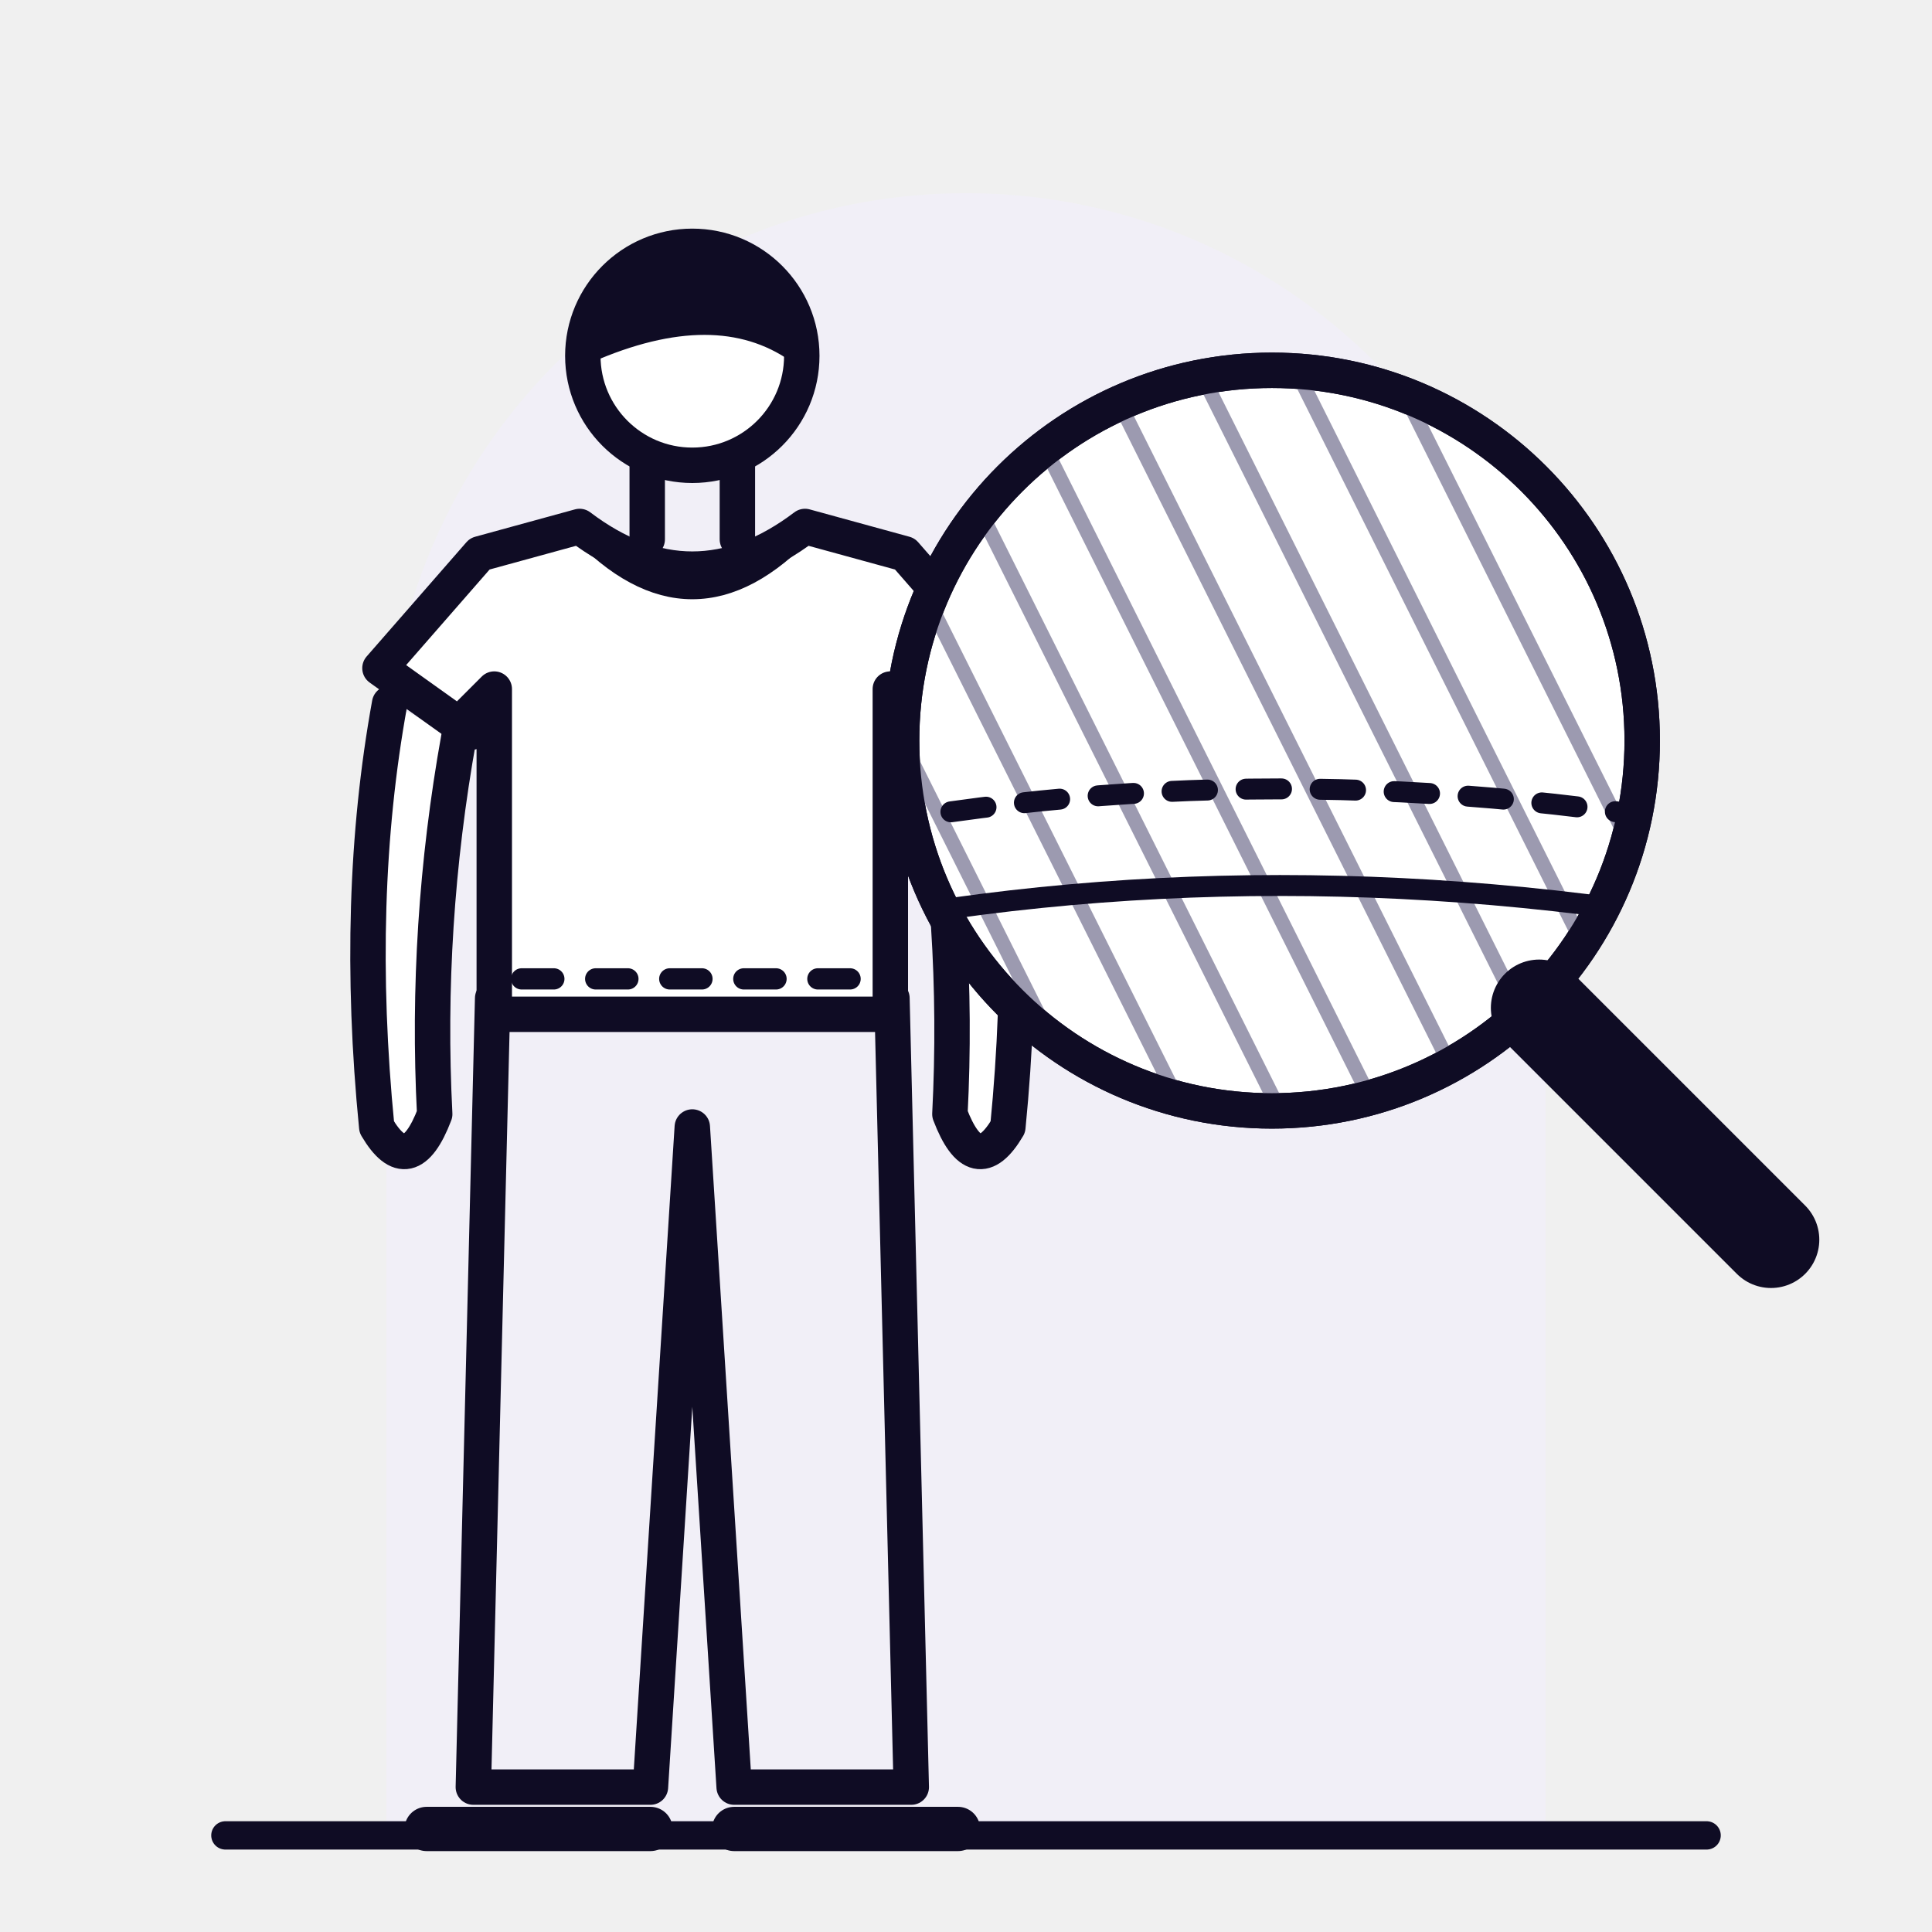
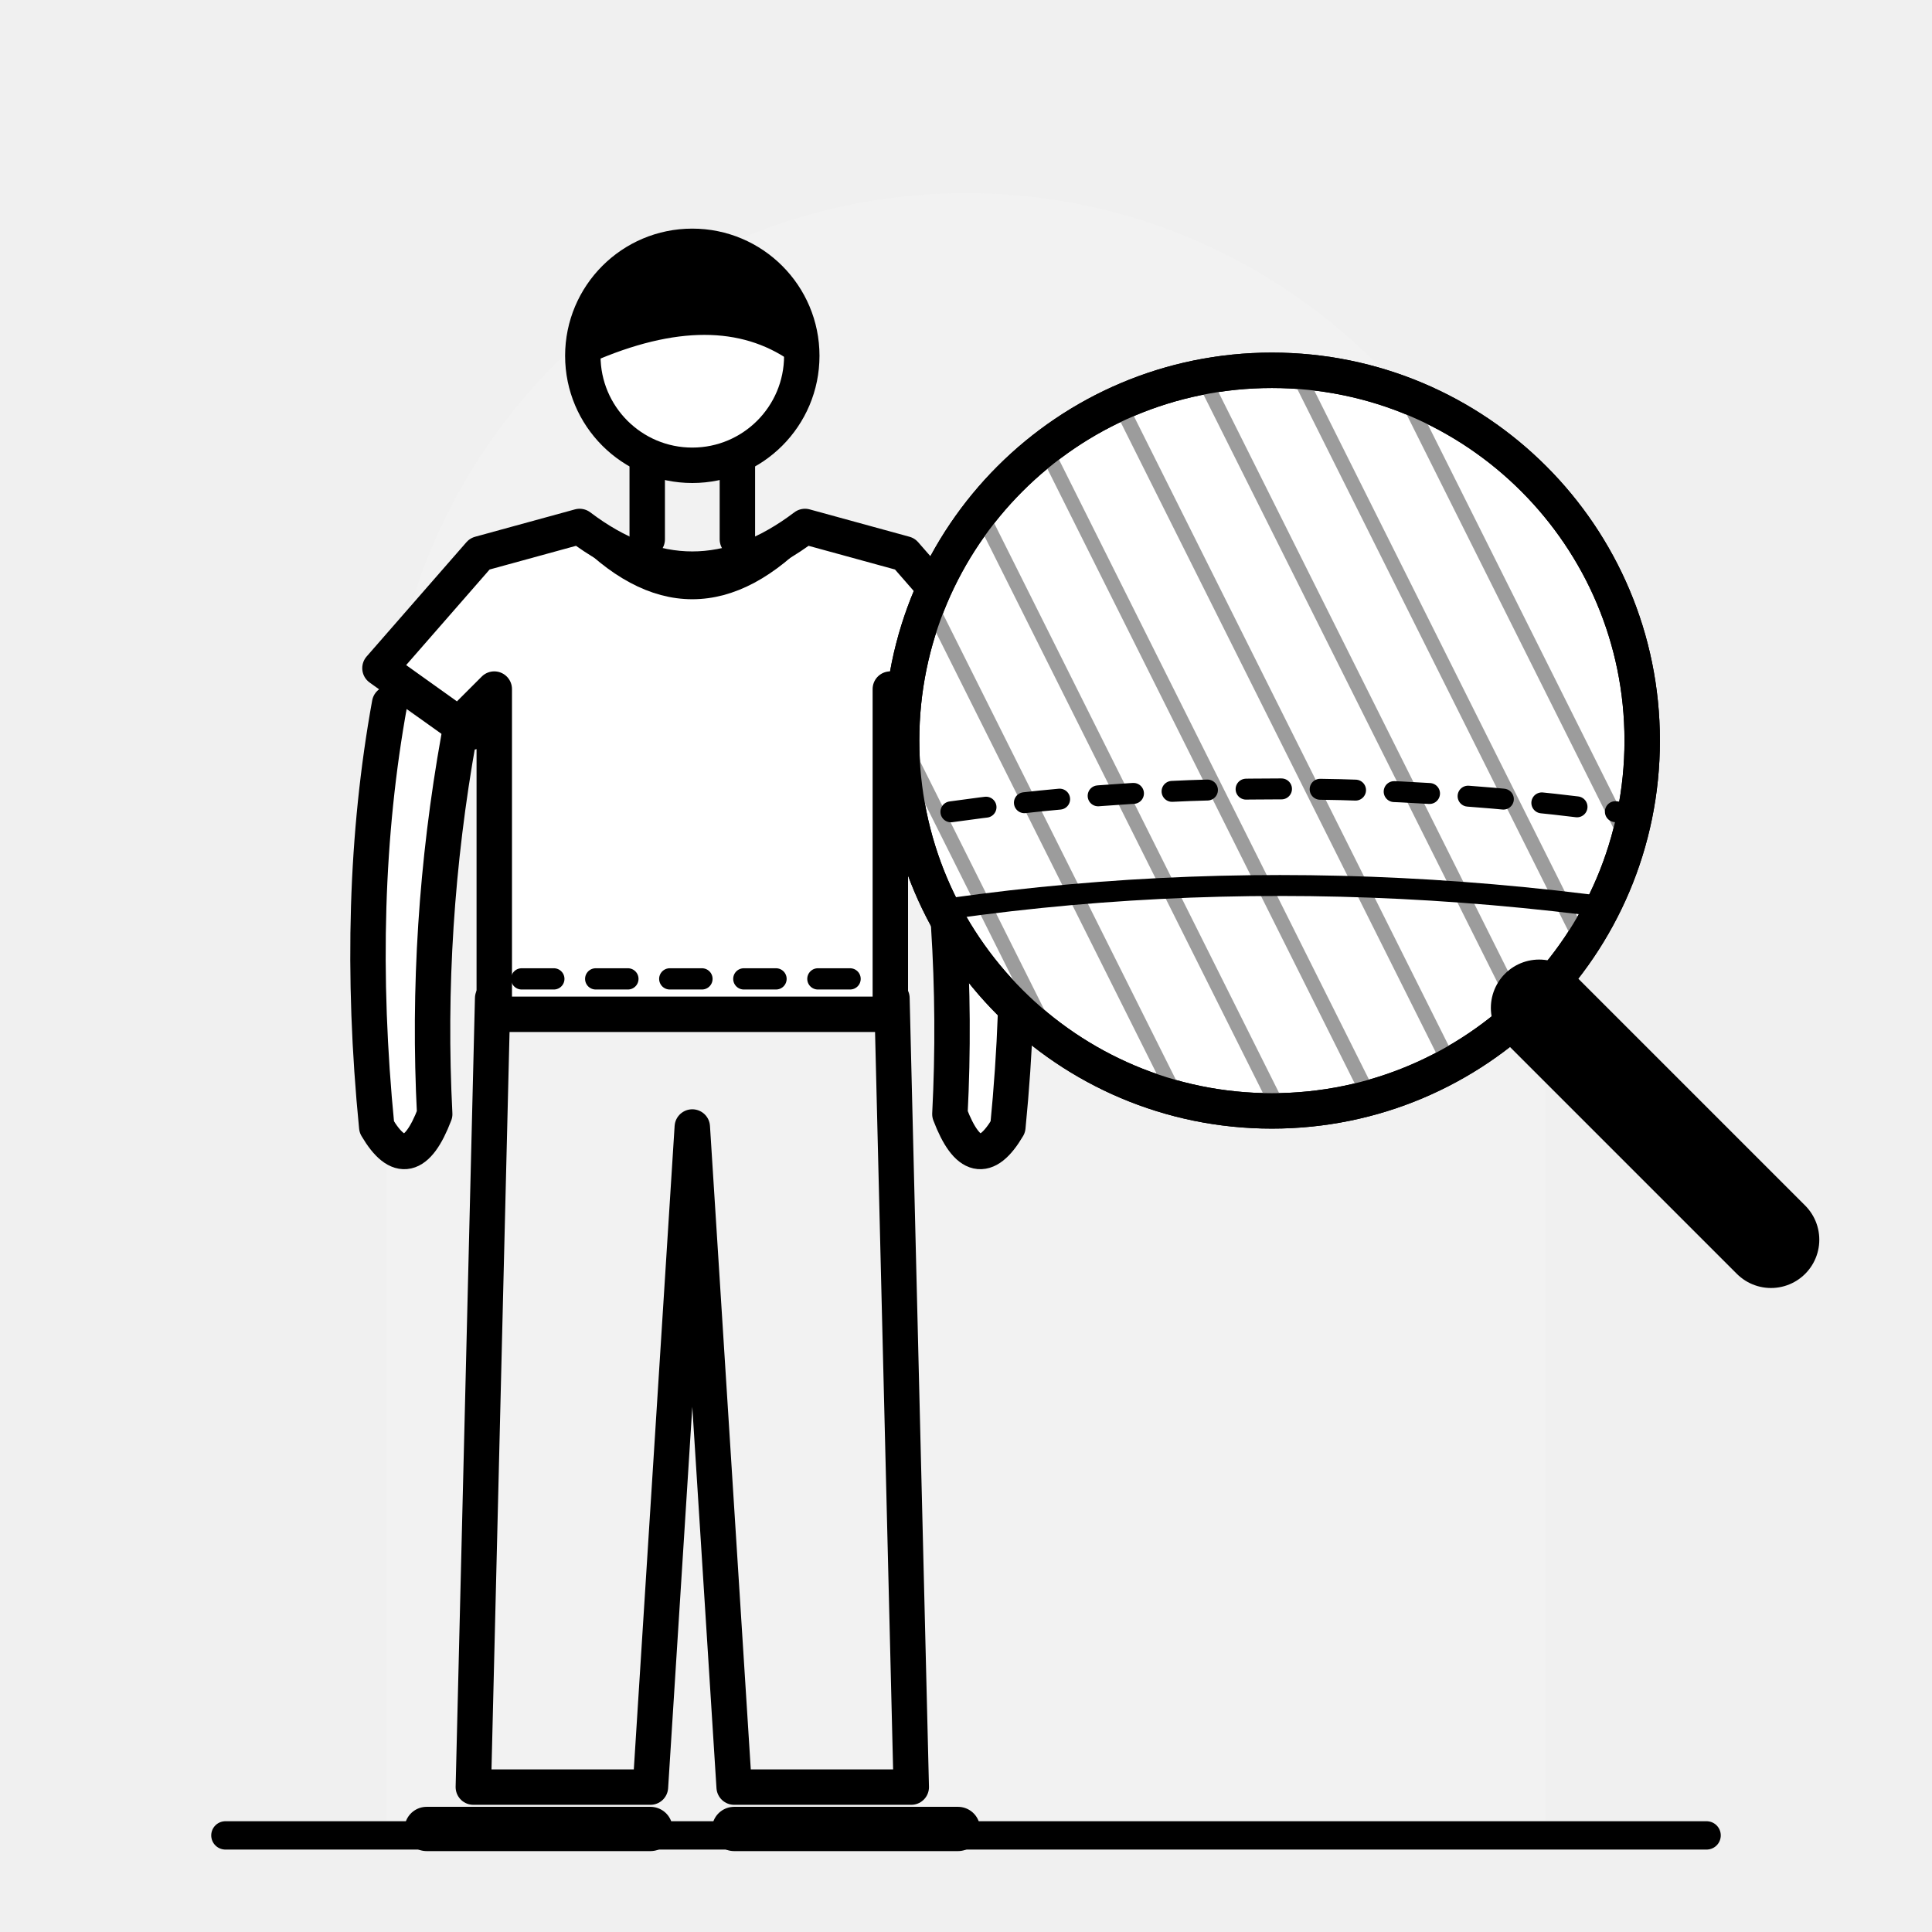
<svg xmlns="http://www.w3.org/2000/svg" viewBox="0 0 120 120" role="img" aria-label="Schets: een detail van het product, gedragen door een model">
-   <g fill="none" stroke="#0F0C24" stroke-width="2.2" stroke-linecap="round" stroke-linejoin="round">
-     <path d="M24 114 V48 A36 36 0 0 1 96 48 V114 Z" fill="#F1EFF7" stroke="none" />
+   <g fill="none" stroke="#000000" stroke-width="2.2" stroke-linecap="round" stroke-linejoin="round">
+     <path d="M24 114 V48 A36 36 0 0 1 96 48 V114 Z" fill="#F2F2F2" stroke="none" />
    <path d="M14 114 H106" stroke-width="1.76" />
    <g transform="translate(-17 0)">
-       <path d="M47.6 62.0 L46.4 111.0 L57.4 111.0 L60 70.0 L62.6 111.0 L73.6 111.0 L72.4 62.0 Z" fill="#F1EFF7" />
+       <path d="M47.6 62.0 L46.4 111.0 L57.4 111.0 L60 70.0 L62.6 111.0 L73.6 111.0 L72.4 62.0 Z" fill="#F2F2F2" />
      <path d="M43.5 113.6 H57.4 M62.6 113.6 H76.5" stroke-width="2.75" />
      <path d="M41.2 43.7 Q39.0 55.8 40.4 70.0 Q42.4 73.4 44.0 69.2 Q43.4 57.5 45.5 45.8" fill="#FFFFFF" />
      <path d="M78.8 43.7 Q81.0 55.8 79.6 70.0 Q77.6 73.4 76.0 69.2 Q76.6 57.5 74.5 45.8" fill="#FFFFFF" />
      <path d="M53.0 32.7 Q60.0 38.0 67.0 32.7 L73.2 34.4 L79.4 41.5 L74.5 45.0 L72.3 42.8 L72.3 63.0 L47.7 63.0 L47.7 42.8 L45.5 45.0 L40.6 41.5 L46.8 34.4 Z" fill="#FFFFFF" />
      <path d="M53.0 32.7 Q60.0 40.2 67.0 32.7" stroke-width="1.54" />
      <path d="M49.4 60.8 L70.6 60.8" stroke-width="1.32" stroke-dasharray="2 2.6" />
      <path d="M77.8 43.2 L73.6 45.9" stroke-width="1.32" stroke-dasharray="2 2.6" />
      <path d="M42.2 43.2 L46.4 45.9" stroke-width="1.32" stroke-dasharray="2 2.6" />
      <path d="M57.2 33.5 V28.7 M62.8 33.5 V28.7" />
      <circle cx="60" cy="22.1" r="6.8" fill="#FFFFFF" />
-       <path d="M53.3 21.5 A6.8 6.8 0 0 1 66.7 21.5 Q61.5 17.9 53.3 21.5 Z" fill="#0F0C24" />
+       <path d="M53.3 21.5 A6.8 6.8 0 0 1 66.7 21.5 Q61.5 17.9 53.3 21.5 Z" fill="#000000" />
    </g>
    <defs>
      <clipPath id="k">
        <circle cx="79" cy="46" r="23" />
      </clipPath>
    </defs>
    <circle cx="79" cy="46" r="23" fill="#FFFFFF" />
    <g clip-path="url(#k)">
-       <path d="M20 10 L60 90" stroke-width="0.9" stroke="#9C9AB0" />
-       <path d="M26 10 L66 90" stroke-width="0.9" stroke="#9C9AB0" />
-       <path d="M32 10 L72 90" stroke-width="0.9" stroke="#9C9AB0" />
-       <path d="M38 10 L78 90" stroke-width="0.9" stroke="#9C9AB0" />
-       <path d="M44 10 L84 90" stroke-width="0.9" stroke="#9C9AB0" />
-       <path d="M50 10 L90 90" stroke-width="0.9" stroke="#9C9AB0" />
-       <path d="M56 10 L96 90" stroke-width="0.9" stroke="#9C9AB0" />
-       <path d="M62 10 L102 90" stroke-width="0.9" stroke="#9C9AB0" />
-       <path d="M68 10 L108 90" stroke-width="0.9" stroke="#9C9AB0" />
-       <path d="M74 10 L114 90" stroke-width="0.9" stroke="#9C9AB0" />
-       <path d="M80 10 L120 90" stroke-width="0.9" stroke="#9C9AB0" />
-       <path d="M86 10 L126 90" stroke-width="0.9" stroke="#9C9AB0" />
-       <path d="M92 10 L132 90" stroke-width="0.9" stroke="#9C9AB0" />
-       <path d="M98 10 L138 90" stroke-width="0.9" stroke="#9C9AB0" />
-       <path d="M104 10 L144 90" stroke-width="0.9" stroke="#9C9AB0" />
-       <path d="M110 10 L150 90" stroke-width="0.9" stroke="#9C9AB0" />
-       <path d="M116 10 L156 90" stroke-width="0.9" stroke="#9C9AB0" />
+       <path d="M20 10 L60 90" stroke-width="0.9" stroke="#9C9C9C" />
+       <path d="M26 10 L66 90" stroke-width="0.9" stroke="#9C9C9C" />
+       <path d="M32 10 L72 90" stroke-width="0.9" stroke="#9C9C9C" />
+       <path d="M38 10 L78 90" stroke-width="0.9" stroke="#9C9C9C" />
+       <path d="M44 10 L84 90" stroke-width="0.9" stroke="#9C9C9C" />
+       <path d="M50 10 L90 90" stroke-width="0.9" stroke="#9C9C9C" />
+       <path d="M56 10 L96 90" stroke-width="0.9" stroke="#9C9C9C" />
+       <path d="M62 10 L102 90" stroke-width="0.9" stroke="#9C9C9C" />
+       <path d="M68 10 L108 90" stroke-width="0.9" stroke="#9C9C9C" />
+       <path d="M74 10 L114 90" stroke-width="0.9" stroke="#9C9C9C" />
+       <path d="M80 10 L120 90" stroke-width="0.9" stroke="#9C9C9C" />
+       <path d="M86 10 L126 90" stroke-width="0.9" stroke="#9C9C9C" />
+       <path d="M92 10 L132 90" stroke-width="0.9" stroke="#9C9C9C" />
+       <path d="M98 10 L138 90" stroke-width="0.9" stroke="#9C9C9C" />
+       <path d="M104 10 L144 90" stroke-width="0.9" stroke="#9C9C9C" />
+       <path d="M110 10 L150 90" stroke-width="0.9" stroke="#9C9C9C" />
+       <path d="M116 10 L156 90" stroke-width="0.9" stroke="#9C9C9C" />
      <path d="M50 52 Q79 46 110 52" stroke-width="1.3" stroke-dasharray="2.2 2.4" />
      <path d="M50 58 Q79 52 110 58" stroke-width="1.3" />
    </g>
    <circle cx="79" cy="46" r="23" />
    <path d="M95.6 62.6 L110.0 77.0" stroke-width="6" />
  </g>
</svg>
